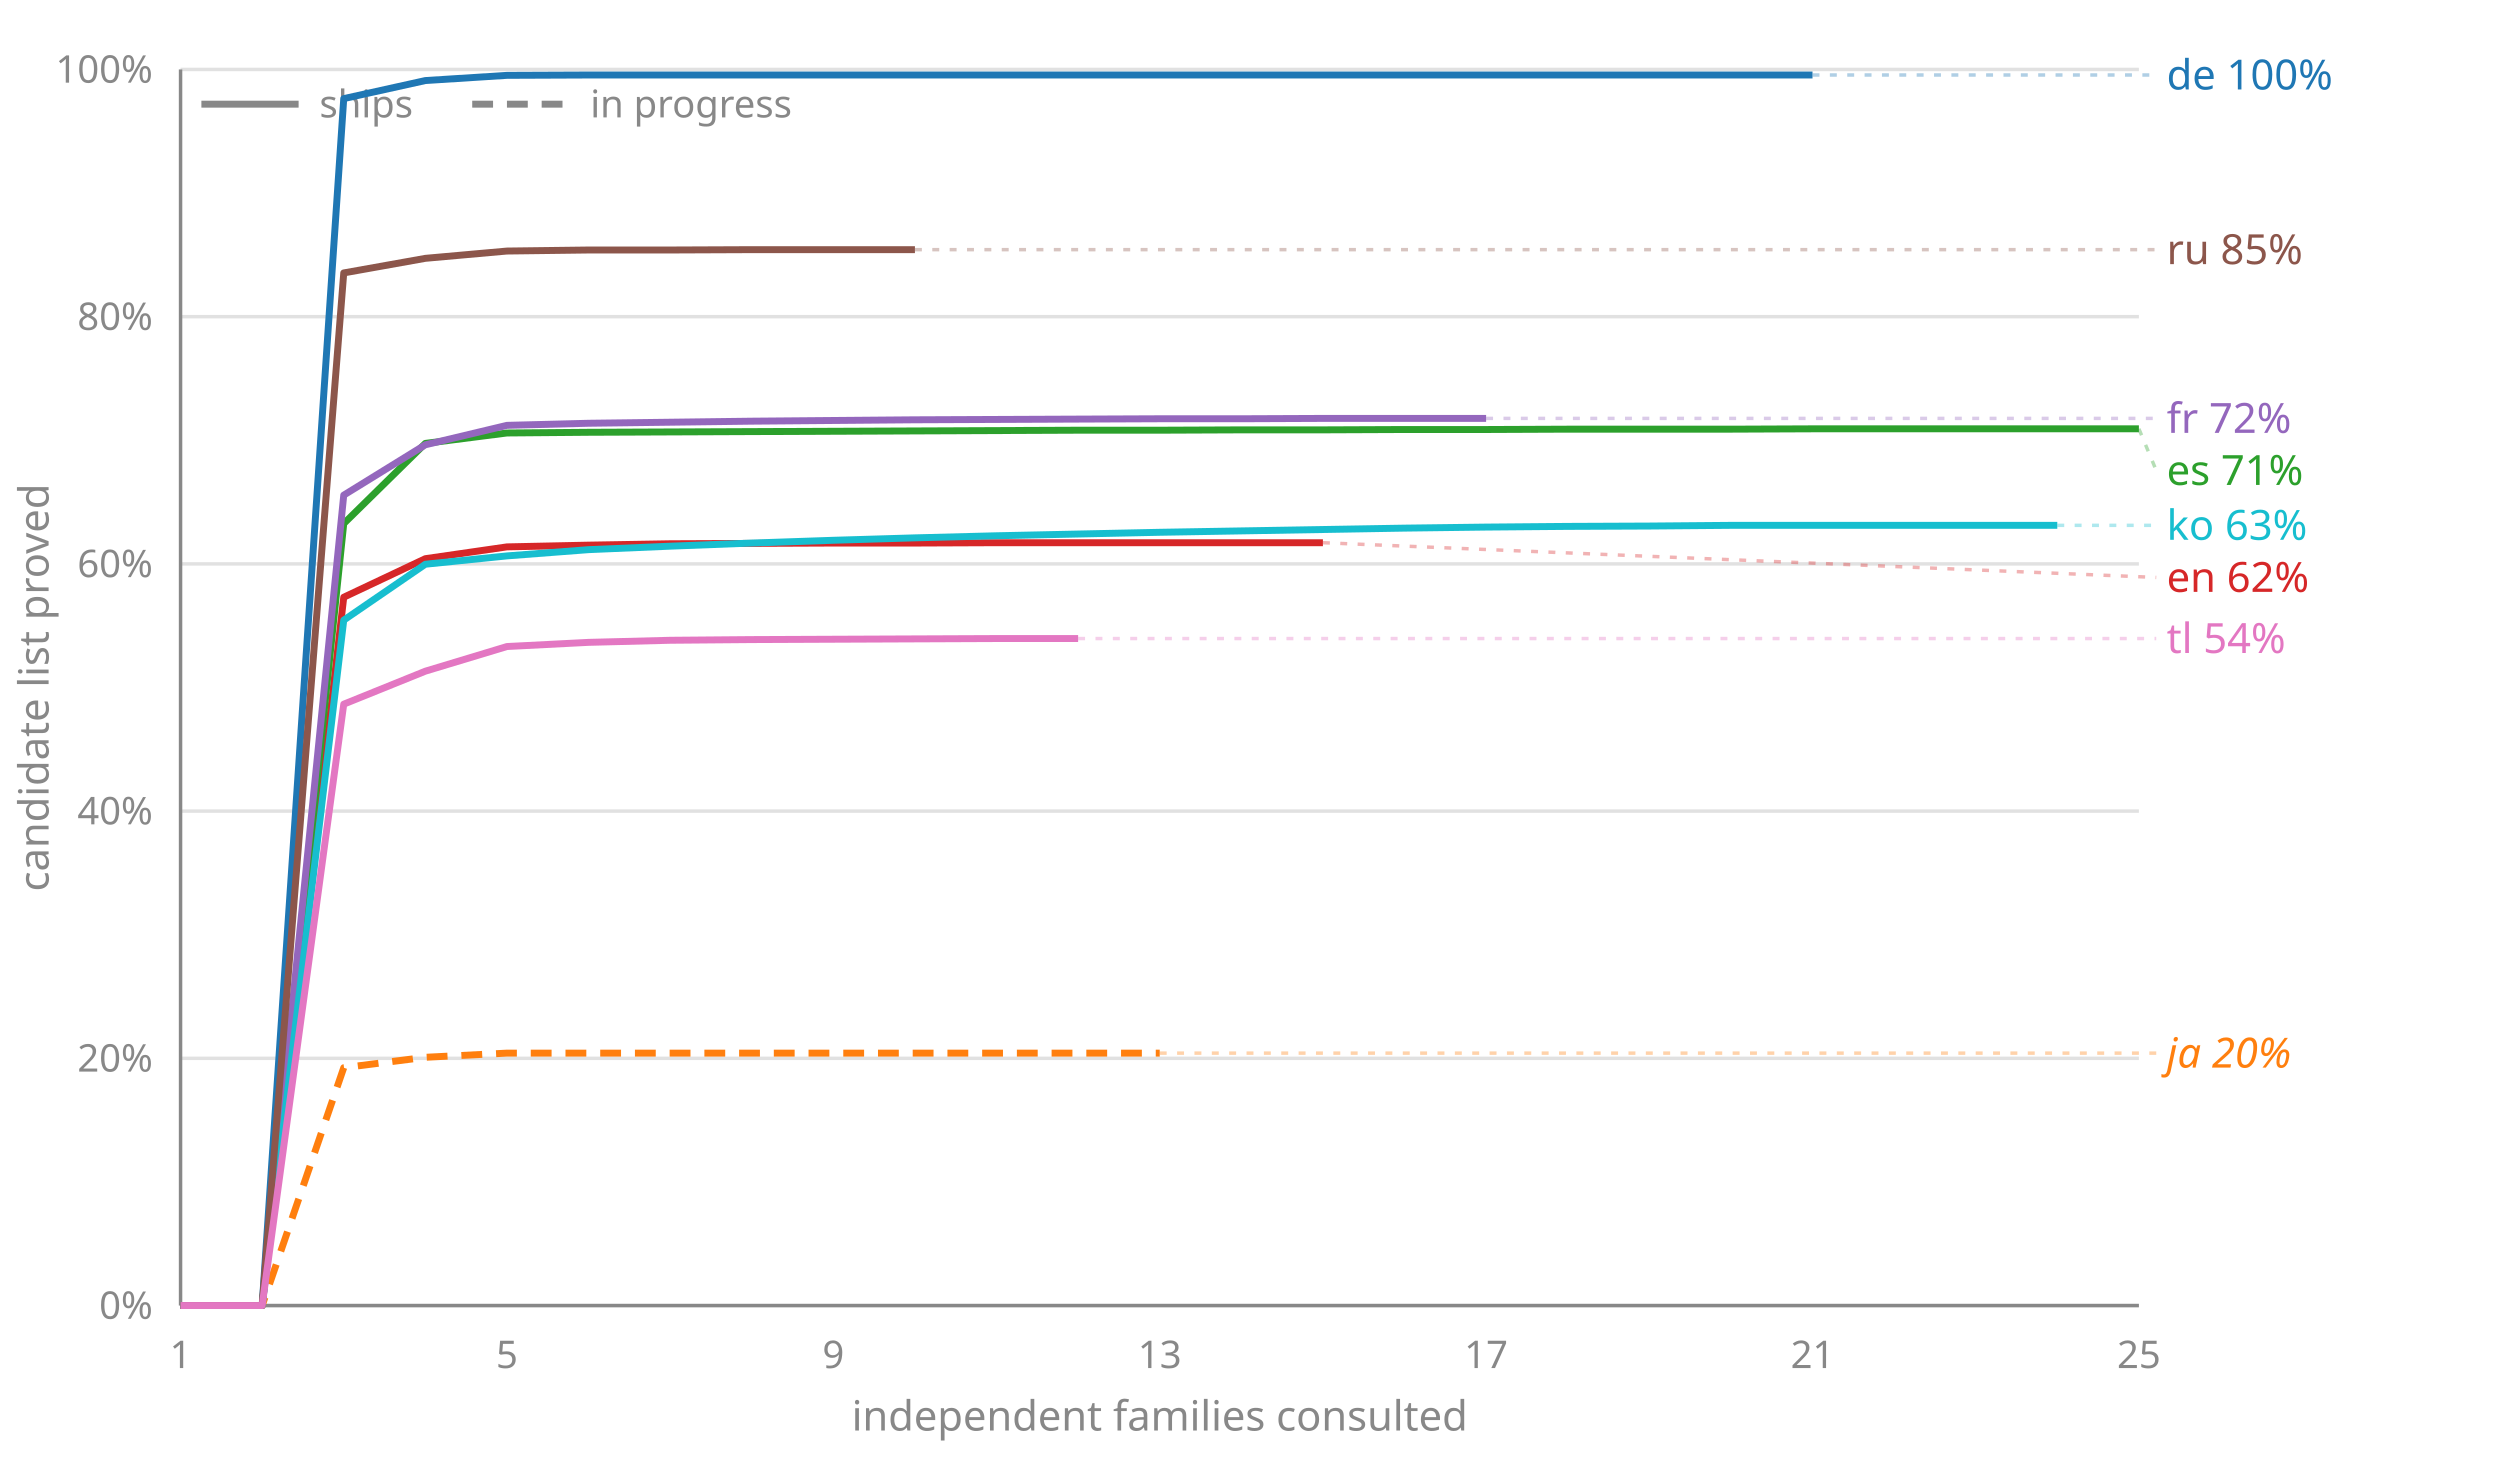
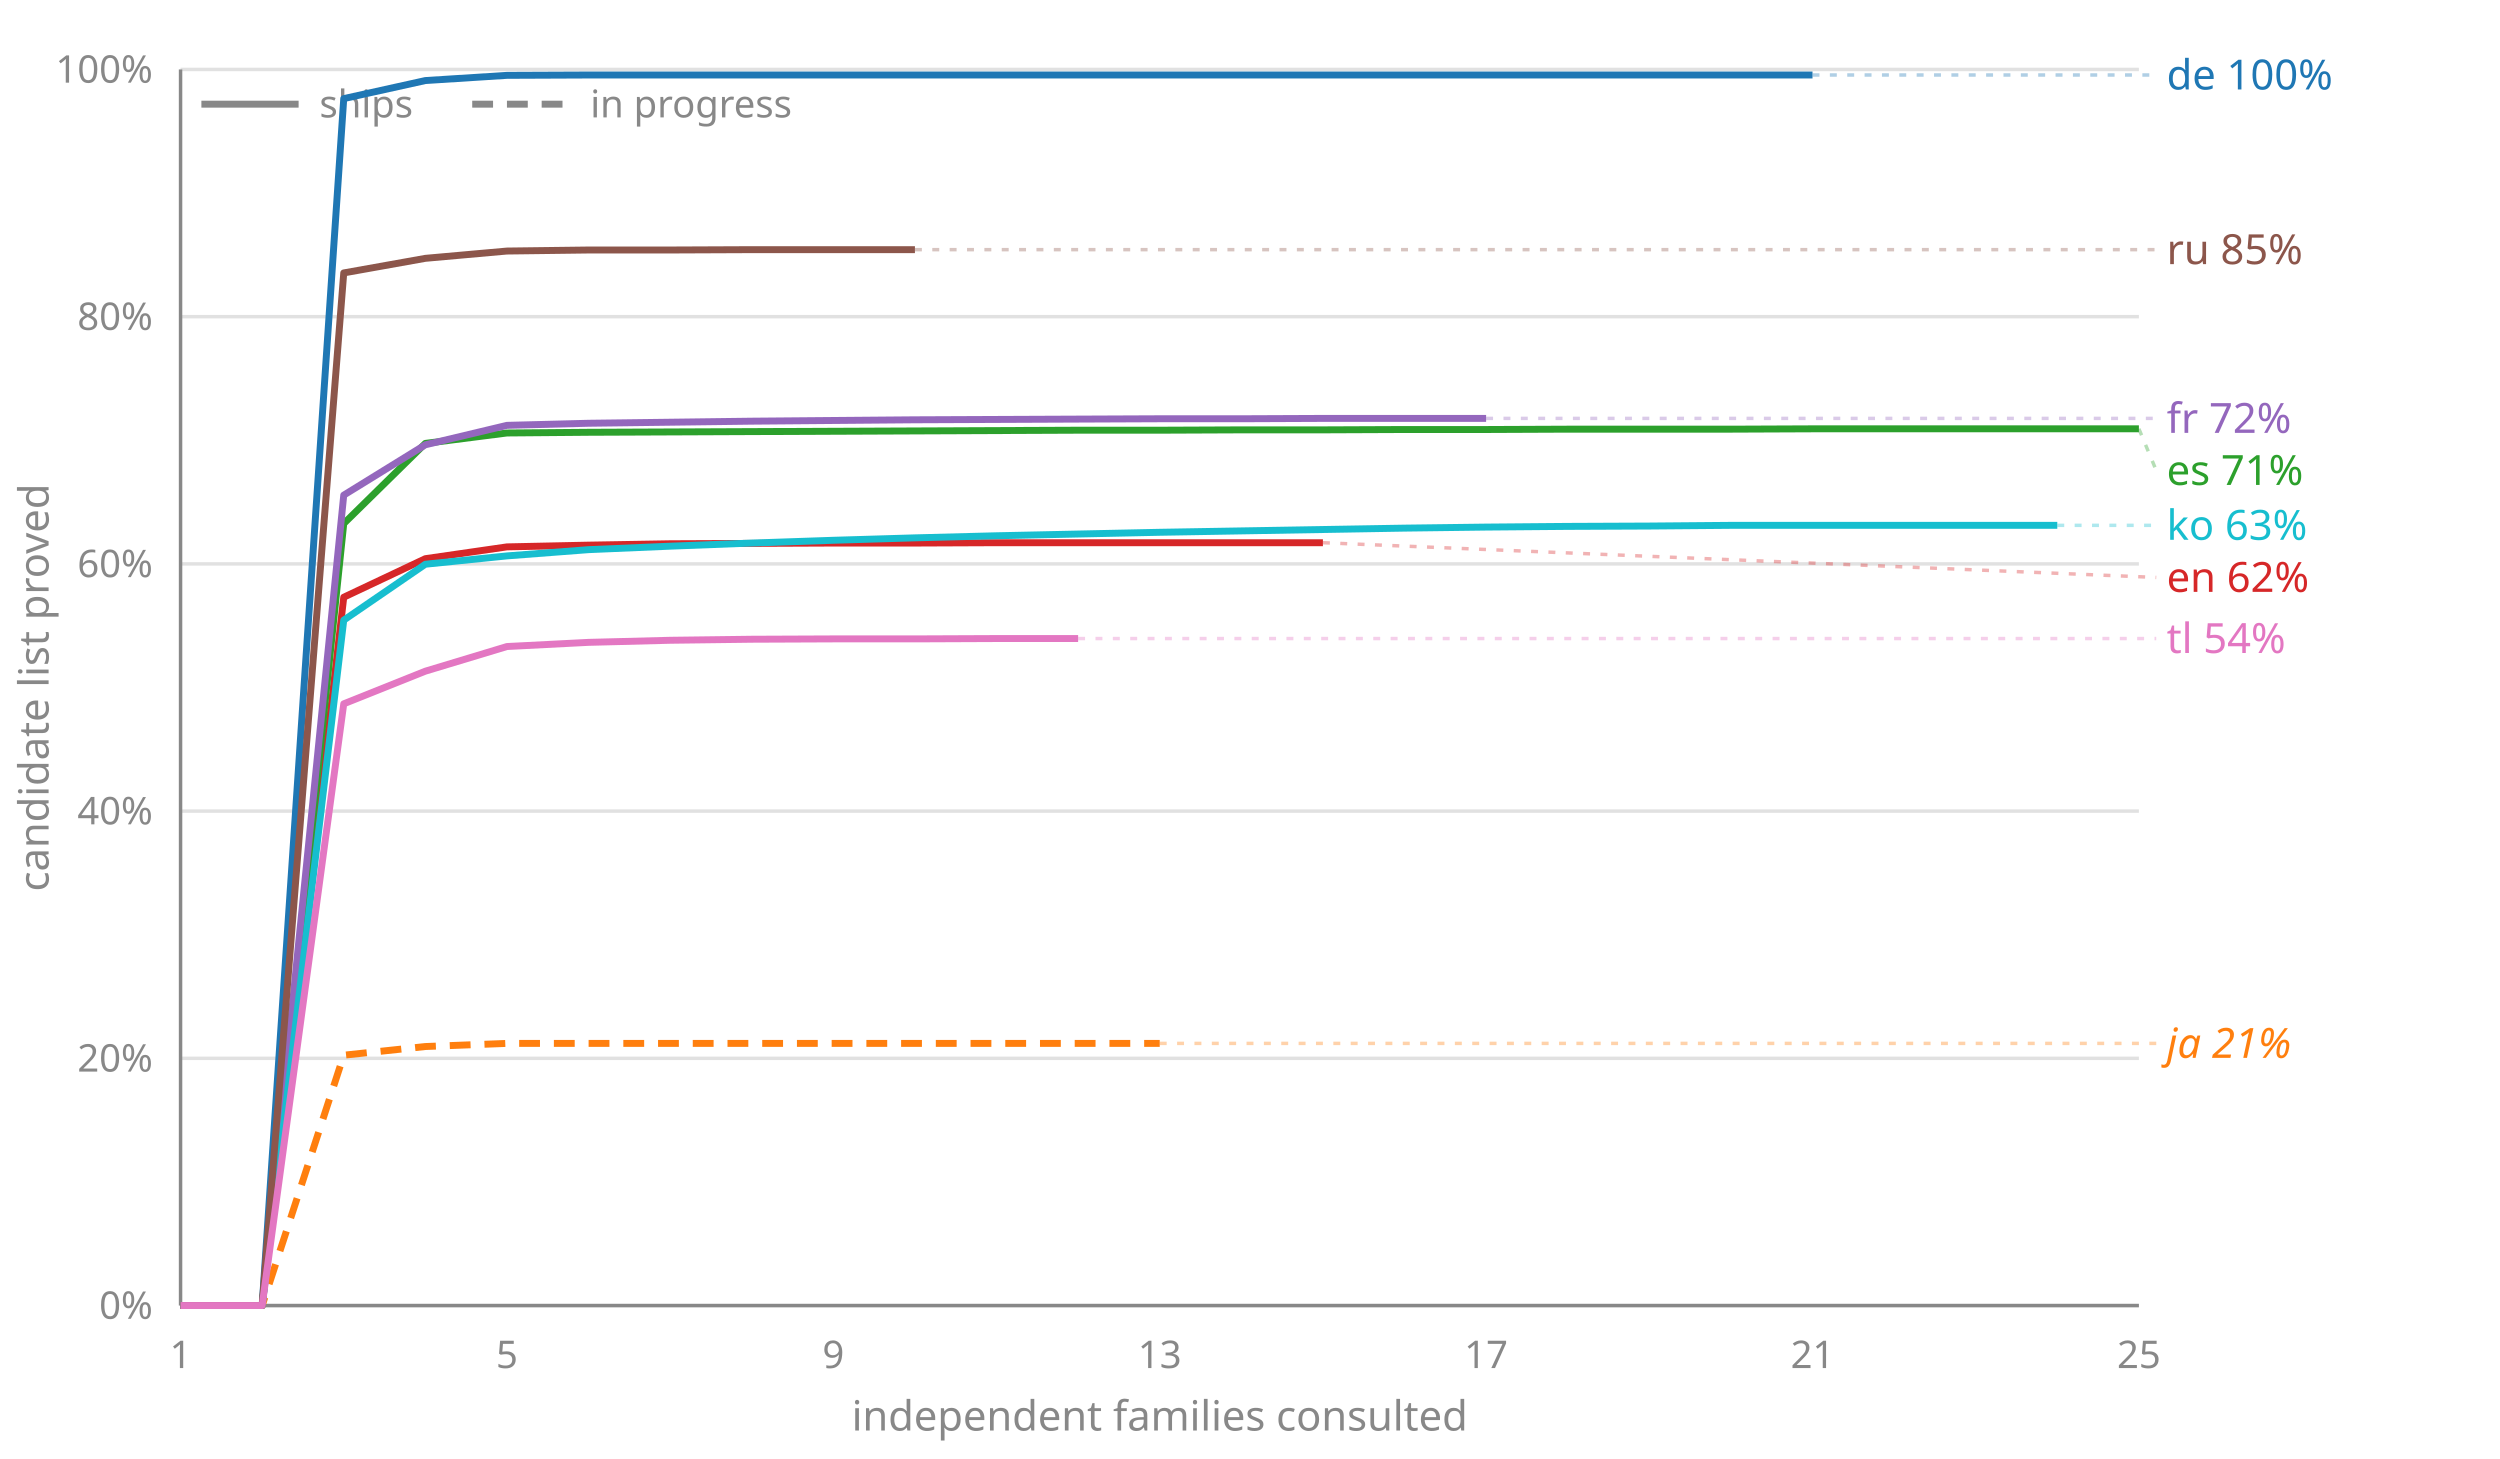
<svg xmlns="http://www.w3.org/2000/svg" width="720" height="420" viewBox="0 0 720 420" font-family="system-ui, sans-serif">
  <line x1="52" y1="376.0" x2="616" y2="376.0" stroke="#888" stroke-opacity="0.25" />
  <text x="44" y="376.0" fill="#888" font-size="11" text-anchor="end" dominant-baseline="middle">0%</text>
  <line x1="52" y1="304.8" x2="616" y2="304.8" stroke="#888" stroke-opacity="0.25" />
  <text x="44" y="304.8" fill="#888" font-size="11" text-anchor="end" dominant-baseline="middle">20%</text>
  <line x1="52" y1="233.6" x2="616" y2="233.6" stroke="#888" stroke-opacity="0.25" />
  <text x="44" y="233.6" fill="#888" font-size="11" text-anchor="end" dominant-baseline="middle">40%</text>
  <line x1="52" y1="162.4" x2="616" y2="162.4" stroke="#888" stroke-opacity="0.25" />
  <text x="44" y="162.4" fill="#888" font-size="11" text-anchor="end" dominant-baseline="middle">60%</text>
  <line x1="52" y1="91.2" x2="616" y2="91.2" stroke="#888" stroke-opacity="0.25" />
  <text x="44" y="91.2" fill="#888" font-size="11" text-anchor="end" dominant-baseline="middle">80%</text>
  <line x1="52" y1="20.0" x2="616" y2="20.0" stroke="#888" stroke-opacity="0.25" />
  <text x="44" y="20.0" fill="#888" font-size="11" text-anchor="end" dominant-baseline="middle">100%</text>
  <line x1="52" y1="20" x2="52" y2="376" stroke="#888" />
  <line x1="52" y1="376" x2="616" y2="376" stroke="#888" />
  <text x="52.0" y="394" fill="#888" font-size="11" text-anchor="middle">1</text>
  <text x="146.0" y="394" fill="#888" font-size="11" text-anchor="middle">5</text>
  <text x="240.0" y="394" fill="#888" font-size="11" text-anchor="middle">9</text>
  <text x="334.0" y="394" fill="#888" font-size="11" text-anchor="middle">13</text>
  <text x="428.0" y="394" fill="#888" font-size="11" text-anchor="middle">17</text>
  <text x="522.0" y="394" fill="#888" font-size="11" text-anchor="middle">21</text>
  <text x="616.0" y="394" fill="#888" font-size="11" text-anchor="middle">25</text>
  <text x="334" y="412" fill="#888" font-size="12" text-anchor="middle">independent families consulted</text>
  <text x="14" y="198" fill="#888" font-size="12" text-anchor="middle" transform="rotate(-90 14 198)">candidate list proved</text>
  <line x1="58" y1="30" x2="86" y2="30" stroke="#888" stroke-width="2" />
  <text x="92" y="30" fill="#888" font-size="11" dominant-baseline="middle">ships</text>
  <line x1="136" y1="30" x2="164" y2="30" stroke="#888" stroke-width="2" stroke-dasharray="6 4" />
  <text x="170" y="30" fill="#888" font-size="11" dominant-baseline="middle">in progress</text>
  <polyline points="52.0,376.0 75.5,376.0 99.0,28.4 122.5,23.2 146.0,21.7 169.5,21.6 193.0,21.6 216.5,21.6 240.0,21.6 263.5,21.6 287.0,21.6 310.5,21.6 334.0,21.6 357.5,21.6 381.0,21.6 404.5,21.6 428.0,21.6 451.5,21.6 475.0,21.6 498.5,21.6 522.0,21.6" fill="none" stroke="#1f77b4" stroke-width="2" stroke-linejoin="round" />
  <line x1="522.0" y1="21.6" x2="621" y2="21.6" stroke="#1f77b4" stroke-opacity="0.35" stroke-dasharray="2 3" />
  <text x="624" y="21.6" fill="#1f77b4" font-size="12" dominant-baseline="middle">de 100%</text>
  <polyline points="52.0,376.0 75.5,376.0 99.0,172.0 122.5,160.9 146.0,157.5 169.5,157.0 193.0,156.6 216.5,156.5 240.0,156.4 263.5,156.4 287.0,156.3 310.5,156.3 334.0,156.3 357.5,156.3 381.0,156.3" fill="none" stroke="#d62728" stroke-width="2" stroke-linejoin="round" />
  <line x1="381.0" y1="156.3" x2="621" y2="166.3" stroke="#d62728" stroke-opacity="0.35" stroke-dasharray="2 3" />
  <text x="624" y="166.3" fill="#d62728" font-size="12" dominant-baseline="middle">en 62%</text>
  <polyline points="52.0,376.0 75.5,376.0 99.0,150.8 122.5,127.7 146.0,124.7 169.5,124.5 193.0,124.4 216.5,124.3 240.0,124.2 263.5,124.1 287.0,124.0 310.5,123.9 334.0,123.9 357.5,123.8 381.0,123.8 404.5,123.7 428.0,123.7 451.5,123.6 475.0,123.6 498.5,123.6 522.0,123.5 545.5,123.5 569.0,123.5 592.5,123.5 616.0,123.5" fill="none" stroke="#2ca02c" stroke-width="2" stroke-linejoin="round" />
  <line x1="616.0" y1="123.5" x2="621" y2="135.5" stroke="#2ca02c" stroke-opacity="0.35" stroke-dasharray="2 3" />
  <text x="624" y="135.5" fill="#2ca02c" font-size="12" dominant-baseline="middle">es 71%</text>
  <polyline points="52.0,376.0 75.5,376.0 99.0,142.6 122.5,128.1 146.0,122.5 169.5,121.9 193.0,121.6 216.5,121.3 240.0,121.1 263.5,120.9 287.0,120.8 310.5,120.7 334.0,120.6 357.5,120.6 381.0,120.5 404.5,120.5 428.0,120.5" fill="none" stroke="#9467bd" stroke-width="2" stroke-linejoin="round" />
  <line x1="428.0" y1="120.5" x2="621" y2="120.5" stroke="#9467bd" stroke-opacity="0.35" stroke-dasharray="2 3" />
  <text x="624" y="120.5" fill="#9467bd" font-size="12" dominant-baseline="middle">fr 72%</text>
-   <polyline points="52.0,376.0 75.5,376.0 99.0,307.5 122.5,304.5 146.0,303.3 169.5,303.3 193.0,303.3 216.5,303.3 240.0,303.3 263.5,303.3 287.0,303.3 310.5,303.3 334.0,303.3" fill="none" stroke="#ff7f0e" stroke-width="2" stroke-linejoin="round" stroke-dasharray="6 4" />
-   <line x1="334.0" y1="303.3" x2="621" y2="303.3" stroke="#ff7f0e" stroke-opacity="0.35" stroke-dasharray="2 3" />
-   <text x="624" y="303.3" fill="#ff7f0e" font-size="12" dominant-baseline="middle" font-style="italic">ja 20%</text>
+   <polyline points="52.0,376.0 75.5,376.0 99.0,303.9 122.5,301.4 146.0,300.5 169.5,300.5 193.0,300.5 216.5,300.5 240.0,300.5 263.5,300.5 287.0,300.5 310.5,300.5 334.0,300.5" fill="none" stroke="#ff7f0e" stroke-width="2" stroke-linejoin="round" stroke-dasharray="6 4" />
+   <line x1="334.0" y1="300.5" x2="621" y2="300.5" stroke="#ff7f0e" stroke-opacity="0.35" stroke-dasharray="2 3" />
+   <text x="624" y="300.5" fill="#ff7f0e" font-size="12" dominant-baseline="middle" font-style="italic">ja 21%</text>
  <polyline points="52.0,376.0 75.5,376.0 99.0,178.6 122.5,162.5 146.0,160.1 169.5,158.3 193.0,157.3 216.5,156.4 240.0,155.6 263.5,154.9 287.0,154.3 310.5,153.8 334.0,153.3 357.5,152.9 381.0,152.5 404.5,152.1 428.0,151.8 451.5,151.6 475.0,151.5 498.5,151.3 522.0,151.3 545.5,151.3 569.0,151.3 592.5,151.3" fill="none" stroke="#17becf" stroke-width="2" stroke-linejoin="round" />
  <line x1="592.5" y1="151.3" x2="621" y2="151.3" stroke="#17becf" stroke-opacity="0.35" stroke-dasharray="2 3" />
  <text x="624" y="151.3" fill="#17becf" font-size="12" dominant-baseline="middle">ko 63%</text>
  <polyline points="52.0,376.0 75.5,376.0 99.0,78.6 122.5,74.4 146.0,72.3 169.5,72.0 193.0,72.0 216.5,71.9 240.0,71.9 263.5,71.9" fill="none" stroke="#8c564b" stroke-width="2" stroke-linejoin="round" />
  <line x1="263.5" y1="71.9" x2="621" y2="71.9" stroke="#8c564b" stroke-opacity="0.35" stroke-dasharray="2 3" />
  <text x="624" y="71.9" fill="#8c564b" font-size="12" dominant-baseline="middle">ru 85%</text>
-   <polyline points="52.0,376.0 75.5,376.0 99.0,202.8 122.5,193.3 146.0,186.2 169.5,185.0 193.0,184.4 216.5,184.2 240.0,184.1 263.5,184.0 287.0,183.9 310.5,183.9" fill="none" stroke="#e377c2" stroke-width="2" stroke-linejoin="round" />
+   <polyline points="52.0,376.0 75.5,376.0 99.0,202.7 122.5,193.3 146.0,186.2 169.5,185.0 193.0,184.4 216.5,184.1 240.0,184.0 263.5,184.0 287.0,183.9 310.5,183.9" fill="none" stroke="#e377c2" stroke-width="2" stroke-linejoin="round" />
  <line x1="310.5" y1="183.9" x2="621" y2="183.9" stroke="#e377c2" stroke-opacity="0.35" stroke-dasharray="2 3" />
  <text x="624" y="183.9" fill="#e377c2" font-size="12" dominant-baseline="middle">tl 54%</text>
</svg>
